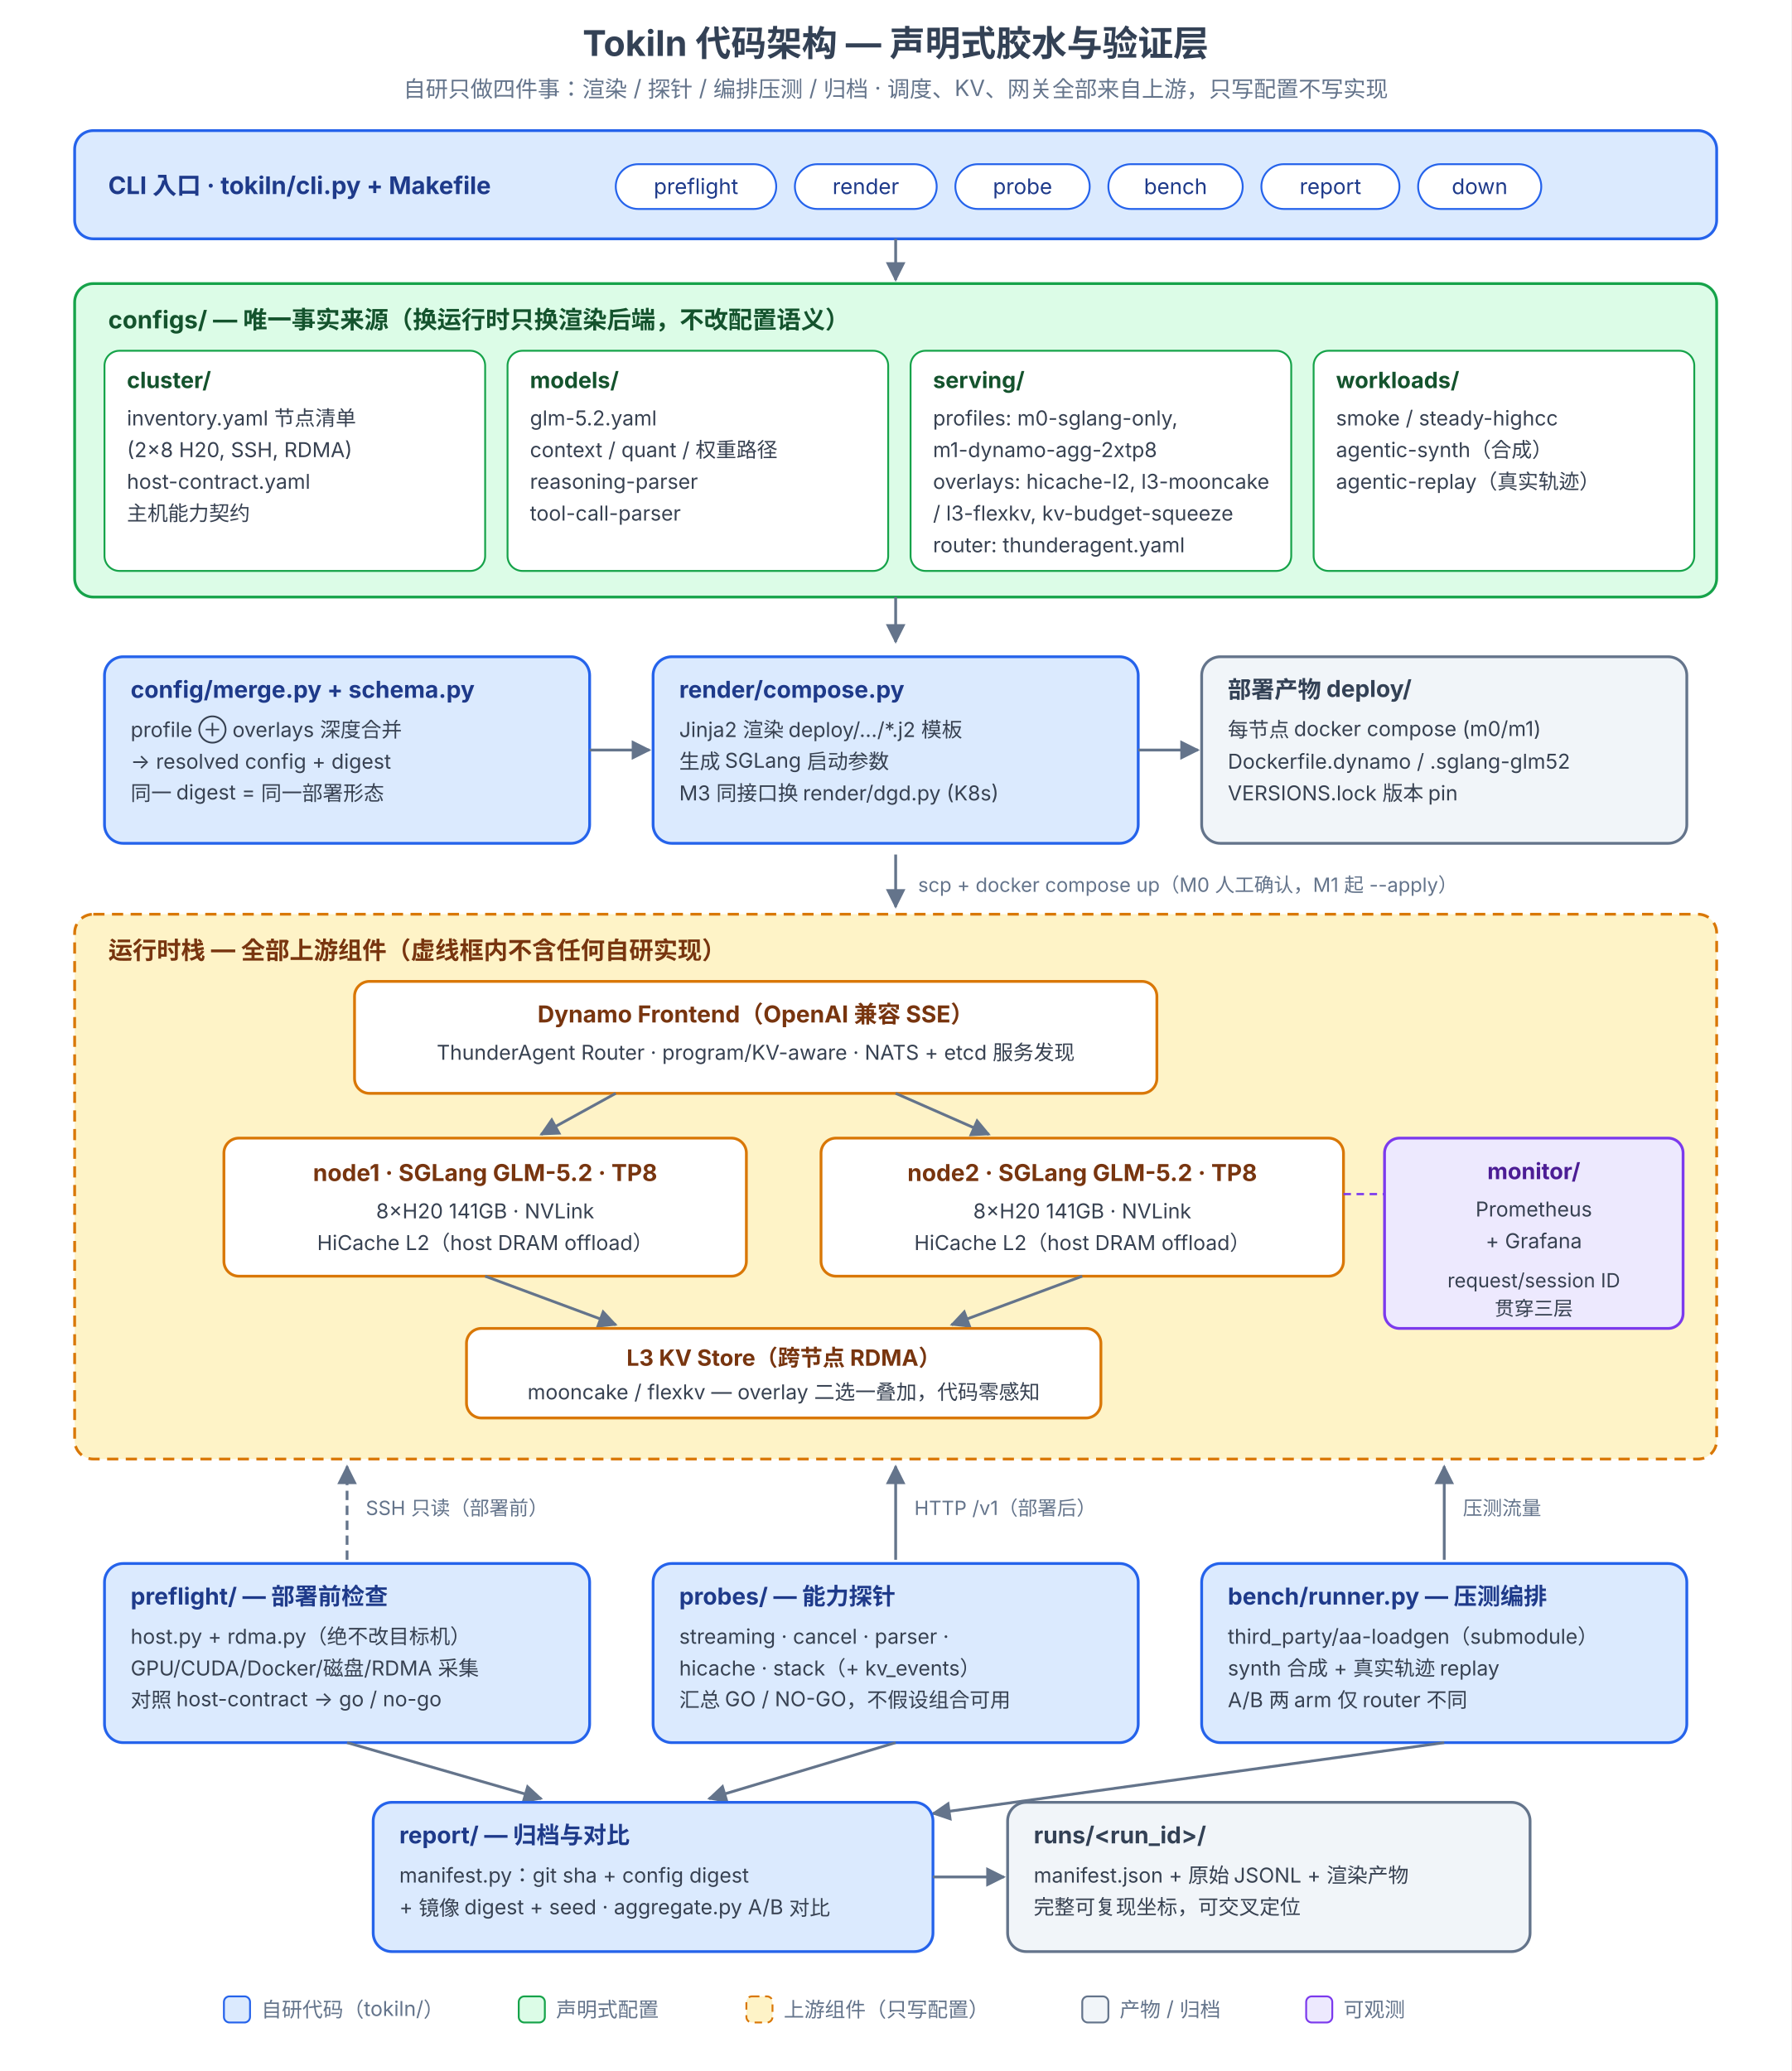
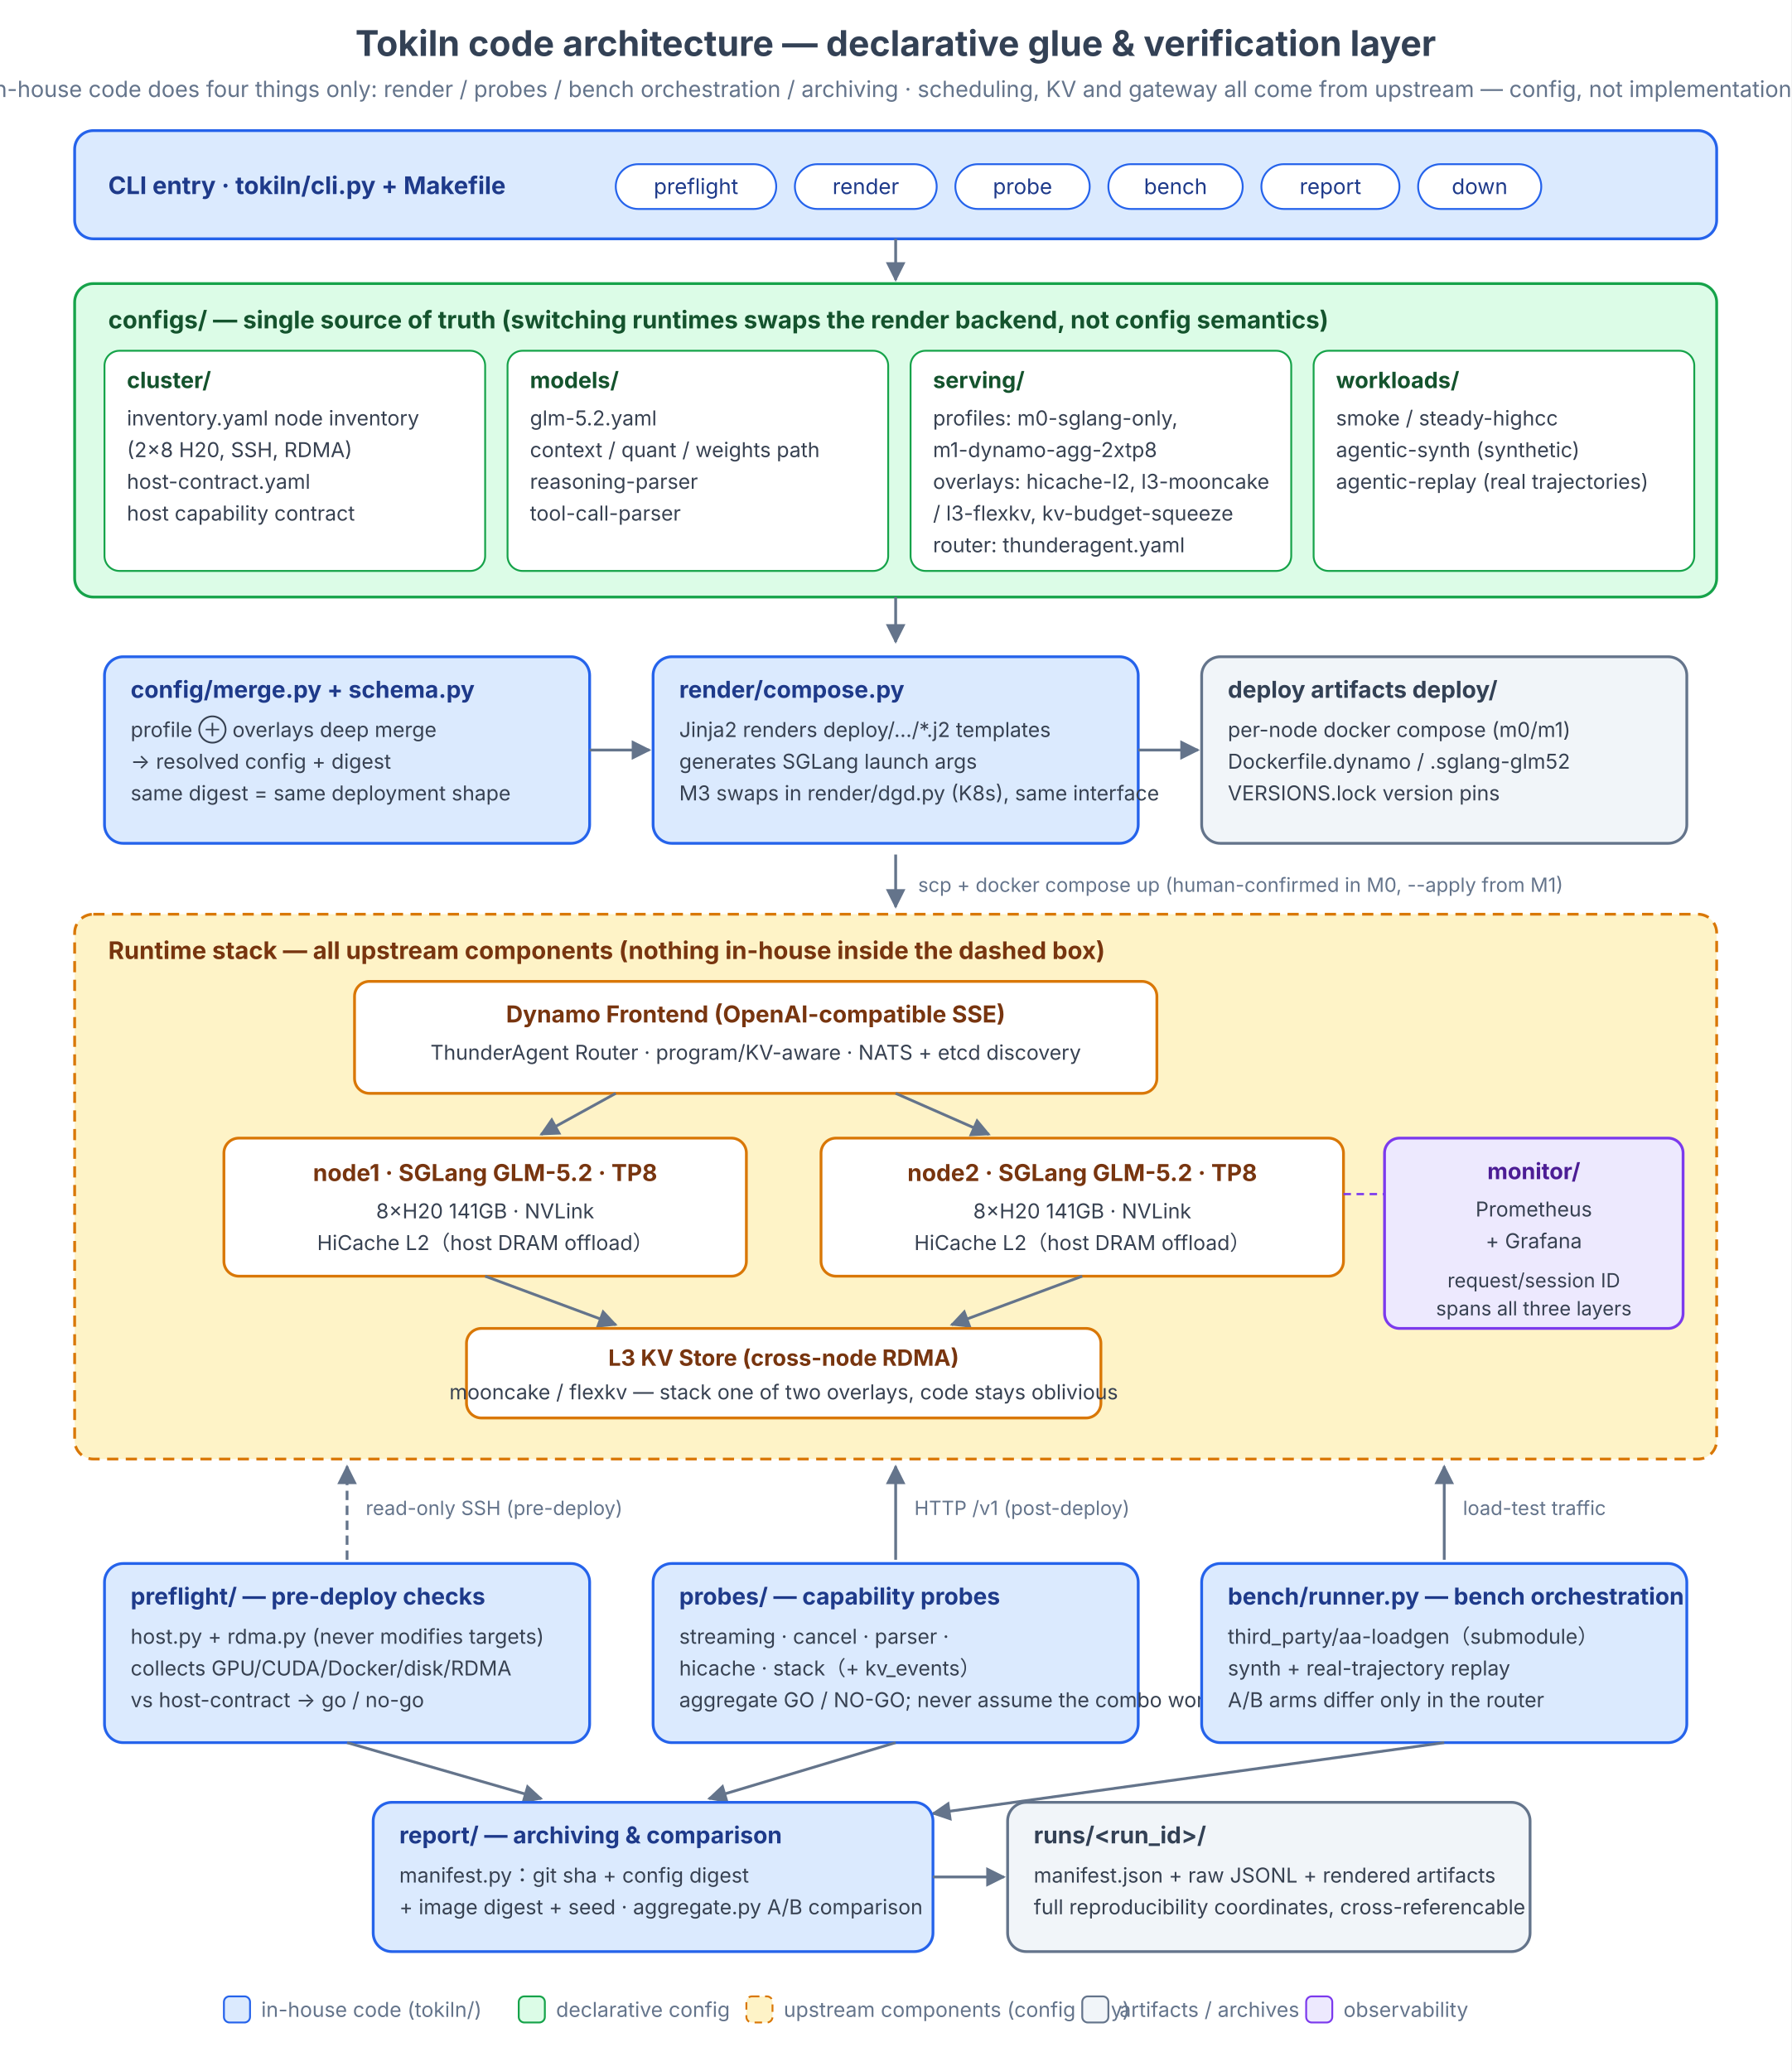
<svg xmlns="http://www.w3.org/2000/svg" viewBox="0 0 960 1110" width="960" height="1110" font-family="system-ui, -apple-system, 'PingFang SC', 'Microsoft YaHei', sans-serif">
  <defs>
    <marker id="arr" viewBox="0 0 10 10" refX="9" refY="5" markerWidth="7" markerHeight="7" orient="auto-start-reverse">
      <path d="M0,0 L10,5 L0,10 z" fill="#64748b" />
    </marker>
  </defs>
  <rect x="0" y="0" width="960" height="1110" fill="#ffffff" />
-   <text x="480" y="30" text-anchor="middle" font-size="19" font-weight="700" fill="#334155">Tokiln 代码架构 — 声明式胶水与验证层</text>
-   <text x="480" y="52" text-anchor="middle" font-size="12" fill="#64748b">自研只做四件事：渲染 / 探针 / 编排压测 / 归档 · 调度、KV、网关全部来自上游，只写配置不写实现</text>
+   <text x="480" y="30" text-anchor="middle" font-size="19" font-weight="700" fill="#334155">Tokiln code architecture — declarative glue &amp; verification layer</text>
+   <text x="480" y="52" text-anchor="middle" font-size="12" fill="#64748b">In-house code does four things only: render / probes / bench orchestration / archiving · scheduling, KV and gateway all come from upstream — config, not implementations</text>
  <rect x="40" y="70" width="880" height="58" rx="10" fill="#dbeafe" stroke="#2563eb" stroke-width="1.5" />
-   <text x="58" y="104" font-size="13" font-weight="700" fill="#1e3a8a">CLI 入口 · tokiln/cli.py + Makefile</text>
+   <text x="58" y="104" font-size="13" font-weight="700" fill="#1e3a8a">CLI entry · tokiln/cli.py + Makefile</text>
  <g font-size="11.5" fill="#1e3a8a" text-anchor="middle">
    <rect x="330" y="88" width="86" height="24" rx="12" fill="#fff" stroke="#2563eb" />
    <text x="373" y="104">preflight</text>
    <rect x="426" y="88" width="76" height="24" rx="12" fill="#fff" stroke="#2563eb" />
    <text x="464" y="104">render</text>
    <rect x="512" y="88" width="72" height="24" rx="12" fill="#fff" stroke="#2563eb" />
    <text x="548" y="104">probe</text>
    <rect x="594" y="88" width="72" height="24" rx="12" fill="#fff" stroke="#2563eb" />
    <text x="630" y="104">bench</text>
    <rect x="676" y="88" width="74" height="24" rx="12" fill="#fff" stroke="#2563eb" />
    <text x="713" y="104">report</text>
    <rect x="760" y="88" width="66" height="24" rx="12" fill="#fff" stroke="#2563eb" />
    <text x="793" y="104">down</text>
  </g>
  <line x1="480" y1="128" x2="480" y2="150" stroke="#64748b" stroke-width="1.5" marker-end="url(#arr)" />
  <rect x="40" y="152" width="880" height="168" rx="10" fill="#dcfce7" stroke="#16a34a" stroke-width="1.5" />
-   <text x="58" y="176" font-size="13" font-weight="700" fill="#14532d">configs/ — 唯一事实来源（换运行时只换渲染后端，不改配置语义）</text>
+   <text x="58" y="176" font-size="13" font-weight="700" fill="#14532d">configs/ — single source of truth (switching runtimes swaps the render backend, not config semantics)</text>
  <g>
    <rect x="56" y="188" width="204" height="118" rx="8" fill="#fff" stroke="#16a34a" />
    <text x="68" y="208" font-size="12" font-weight="700" fill="#14532d">cluster/</text>
-     <text x="68" y="228" font-size="11" fill="#374151">inventory.yaml 节点清单</text>
+     <text x="68" y="228" font-size="11" fill="#374151">inventory.yaml node inventory</text>
    <text x="68" y="245" font-size="11" fill="#374151">(2×8 H20, SSH, RDMA)</text>
    <text x="68" y="262" font-size="11" fill="#374151">host-contract.yaml</text>
-     <text x="68" y="279" font-size="11" fill="#374151">主机能力契约</text>
+     <text x="68" y="279" font-size="11" fill="#374151">host capability contract</text>
  </g>
  <g>
    <rect x="272" y="188" width="204" height="118" rx="8" fill="#fff" stroke="#16a34a" />
    <text x="284" y="208" font-size="12" font-weight="700" fill="#14532d">models/</text>
    <text x="284" y="228" font-size="11" fill="#374151">glm-5.2.yaml</text>
-     <text x="284" y="245" font-size="11" fill="#374151">context / quant / 权重路径</text>
+     <text x="284" y="245" font-size="11" fill="#374151">context / quant / weights path</text>
    <text x="284" y="262" font-size="11" fill="#374151">reasoning-parser</text>
    <text x="284" y="279" font-size="11" fill="#374151">tool-call-parser</text>
  </g>
  <g>
    <rect x="488" y="188" width="204" height="118" rx="8" fill="#fff" stroke="#16a34a" />
    <text x="500" y="208" font-size="12" font-weight="700" fill="#14532d">serving/</text>
    <text x="500" y="228" font-size="11" fill="#374151">profiles: m0-sglang-only,</text>
    <text x="500" y="245" font-size="11" fill="#374151">m1-dynamo-agg-2xtp8</text>
    <text x="500" y="262" font-size="11" fill="#374151">overlays: hicache-l2, l3-mooncake</text>
    <text x="500" y="279" font-size="11" fill="#374151">/ l3-flexkv, kv-budget-squeeze</text>
    <text x="500" y="296" font-size="11" fill="#374151">router: thunderagent.yaml</text>
  </g>
  <g>
    <rect x="704" y="188" width="204" height="118" rx="8" fill="#fff" stroke="#16a34a" />
    <text x="716" y="208" font-size="12" font-weight="700" fill="#14532d">workloads/</text>
    <text x="716" y="228" font-size="11" fill="#374151">smoke / steady-highcc</text>
-     <text x="716" y="245" font-size="11" fill="#374151">agentic-synth（合成）</text>
-     <text x="716" y="262" font-size="11" fill="#374151">agentic-replay（真实轨迹）</text>
+     <text x="716" y="245" font-size="11" fill="#374151">agentic-synth (synthetic)</text>
+     <text x="716" y="262" font-size="11" fill="#374151">agentic-replay (real trajectories)</text>
  </g>
  <line x1="480" y1="320" x2="480" y2="344" stroke="#64748b" stroke-width="1.5" marker-end="url(#arr)" />
  <g>
    <rect x="56" y="352" width="260" height="100" rx="10" fill="#dbeafe" stroke="#2563eb" stroke-width="1.5" />
    <text x="70" y="374" font-size="12.5" font-weight="700" fill="#1e3a8a">config/merge.py + schema.py</text>
-     <text x="70" y="395" font-size="11" fill="#374151">profile ⊕ overlays 深度合并</text>
+     <text x="70" y="395" font-size="11" fill="#374151">profile ⊕ overlays deep merge</text>
    <text x="70" y="412" font-size="11" fill="#374151">→ resolved config + digest</text>
-     <text x="70" y="429" font-size="11" fill="#374151">同一 digest = 同一部署形态</text>
+     <text x="70" y="429" font-size="11" fill="#374151">same digest = same deployment shape</text>
  </g>
  <line x1="316" y1="402" x2="348" y2="402" stroke="#64748b" stroke-width="1.5" marker-end="url(#arr)" />
  <g>
    <rect x="350" y="352" width="260" height="100" rx="10" fill="#dbeafe" stroke="#2563eb" stroke-width="1.5" />
    <text x="364" y="374" font-size="12.5" font-weight="700" fill="#1e3a8a">render/compose.py</text>
-     <text x="364" y="395" font-size="11" fill="#374151">Jinja2 渲染 deploy/…/*.j2 模板</text>
-     <text x="364" y="412" font-size="11" fill="#374151">生成 SGLang 启动参数</text>
-     <text x="364" y="429" font-size="11" fill="#374151">M3 同接口换 render/dgd.py (K8s)</text>
+     <text x="364" y="395" font-size="11" fill="#374151">Jinja2 renders deploy/…/*.j2 templates</text>
+     <text x="364" y="412" font-size="11" fill="#374151">generates SGLang launch args</text>
+     <text x="364" y="429" font-size="11" fill="#374151">M3 swaps in render/dgd.py (K8s), same interface</text>
  </g>
  <line x1="610" y1="402" x2="642" y2="402" stroke="#64748b" stroke-width="1.5" marker-end="url(#arr)" />
  <g>
    <rect x="644" y="352" width="260" height="100" rx="10" fill="#f1f5f9" stroke="#64748b" stroke-width="1.5" />
-     <text x="658" y="374" font-size="12.5" font-weight="700" fill="#334155">部署产物 deploy/</text>
-     <text x="658" y="395" font-size="11" fill="#374151">每节点 docker compose (m0/m1)</text>
+     <text x="658" y="374" font-size="12.5" font-weight="700" fill="#334155">deploy artifacts deploy/</text>
+     <text x="658" y="395" font-size="11" fill="#374151">per-node docker compose (m0/m1)</text>
    <text x="658" y="412" font-size="11" fill="#374151">Dockerfile.dynamo / .sglang-glm52</text>
-     <text x="658" y="429" font-size="11" fill="#374151">VERSIONS.lock 版本 pin</text>
+     <text x="658" y="429" font-size="11" fill="#374151">VERSIONS.lock version pins</text>
  </g>
  <line x1="480" y1="458" x2="480" y2="486" stroke="#64748b" stroke-width="1.5" marker-end="url(#arr)" />
-   <text x="492" y="478" font-size="10.5" fill="#64748b">scp + docker compose up（M0 人工确认，M1 起 --apply）</text>
+   <text x="492" y="478" font-size="10.5" fill="#64748b">scp + docker compose up (human-confirmed in M0, --apply from M1)</text>
  <rect x="40" y="490" width="880" height="292" rx="10" fill="#fef3c7" stroke="#d97706" stroke-width="1.5" stroke-dasharray="6 4" />
-   <text x="58" y="514" font-size="13" font-weight="700" fill="#78350f">运行时栈 — 全部上游组件（虚线框内不含任何自研实现）</text>
+   <text x="58" y="514" font-size="13" font-weight="700" fill="#78350f">Runtime stack — all upstream components (nothing in-house inside the dashed box)</text>
  <rect x="190" y="526" width="430" height="60" rx="8" fill="#fff" stroke="#d97706" stroke-width="1.5" />
-   <text x="405" y="548" text-anchor="middle" font-size="12.5" font-weight="700" fill="#78350f">Dynamo Frontend（OpenAI 兼容 SSE）</text>
-   <text x="405" y="568" text-anchor="middle" font-size="11" fill="#374151">ThunderAgent Router · program/KV-aware · NATS + etcd 服务发现</text>
+   <text x="405" y="548" text-anchor="middle" font-size="12.5" font-weight="700" fill="#78350f">Dynamo Frontend (OpenAI-compatible SSE)</text>
+   <text x="405" y="568" text-anchor="middle" font-size="11" fill="#374151">ThunderAgent Router · program/KV-aware · NATS + etcd discovery</text>
  <line x1="330" y1="586" x2="290" y2="608" stroke="#64748b" stroke-width="1.5" marker-end="url(#arr)" />
  <line x1="480" y1="586" x2="530" y2="608" stroke="#64748b" stroke-width="1.5" marker-end="url(#arr)" />
  <g>
    <rect x="120" y="610" width="280" height="74" rx="8" fill="#fff" stroke="#d97706" stroke-width="1.5" />
    <text x="260" y="633" text-anchor="middle" font-size="12.5" font-weight="700" fill="#78350f">node1 · SGLang GLM-5.2 · TP8</text>
    <text x="260" y="653" text-anchor="middle" font-size="11" fill="#374151">8×H20 141GB · NVLink</text>
    <text x="260" y="670" text-anchor="middle" font-size="11" fill="#374151">HiCache L2（host DRAM offload）</text>
  </g>
  <g>
    <rect x="440" y="610" width="280" height="74" rx="8" fill="#fff" stroke="#d97706" stroke-width="1.5" />
    <text x="580" y="633" text-anchor="middle" font-size="12.5" font-weight="700" fill="#78350f">node2 · SGLang GLM-5.2 · TP8</text>
    <text x="580" y="653" text-anchor="middle" font-size="11" fill="#374151">8×H20 141GB · NVLink</text>
    <text x="580" y="670" text-anchor="middle" font-size="11" fill="#374151">HiCache L2（host DRAM offload）</text>
  </g>
  <line x1="260" y1="684" x2="330" y2="710" stroke="#64748b" stroke-width="1.5" marker-end="url(#arr)" />
  <line x1="580" y1="684" x2="510" y2="710" stroke="#64748b" stroke-width="1.5" marker-end="url(#arr)" />
  <rect x="250" y="712" width="340" height="48" rx="8" fill="#fff" stroke="#d97706" stroke-width="1.5" />
-   <text x="420" y="732" text-anchor="middle" font-size="12" font-weight="700" fill="#78350f">L3 KV Store（跨节点 RDMA）</text>
-   <text x="420" y="750" text-anchor="middle" font-size="11" fill="#374151">mooncake / flexkv — overlay 二选一叠加，代码零感知</text>
+   <text x="420" y="732" text-anchor="middle" font-size="12" font-weight="700" fill="#78350f">L3 KV Store (cross-node RDMA)</text>
+   <text x="420" y="750" text-anchor="middle" font-size="11" fill="#374151">mooncake / flexkv — stack one of two overlays, code stays oblivious</text>
  <g>
    <rect x="742" y="610" width="160" height="102" rx="8" fill="#ede9fe" stroke="#7c3aed" stroke-width="1.5" />
    <text x="822" y="632" text-anchor="middle" font-size="12" font-weight="700" fill="#4c1d95">monitor/</text>
    <text x="822" y="652" text-anchor="middle" font-size="11" fill="#374151">Prometheus</text>
    <text x="822" y="669" text-anchor="middle" font-size="11" fill="#374151">+ Grafana</text>
    <text x="822" y="690" text-anchor="middle" font-size="10.5" fill="#374151">request/session ID</text>
-     <text x="822" y="705" text-anchor="middle" font-size="10.5" fill="#374151">贯穿三层</text>
+     <text x="822" y="705" text-anchor="middle" font-size="10.5" fill="#374151">spans all three layers</text>
  </g>
  <line x1="720" y1="640" x2="742" y2="640" stroke="#7c3aed" stroke-width="1.2" stroke-dasharray="4 3" />
  <line x1="186" y1="836" x2="186" y2="786" stroke="#64748b" stroke-width="1.5" stroke-dasharray="5 3" marker-end="url(#arr)" />
-   <text x="196" y="812" font-size="10.5" fill="#64748b">SSH 只读（部署前）</text>
+   <text x="196" y="812" font-size="10.5" fill="#64748b">read-only SSH (pre-deploy)</text>
  <line x1="480" y1="836" x2="480" y2="786" stroke="#64748b" stroke-width="1.5" marker-end="url(#arr)" />
-   <text x="490" y="812" font-size="10.5" fill="#64748b">HTTP /v1（部署后）</text>
+   <text x="490" y="812" font-size="10.5" fill="#64748b">HTTP /v1 (post-deploy)</text>
  <line x1="774" y1="836" x2="774" y2="786" stroke="#64748b" stroke-width="1.5" marker-end="url(#arr)" />
-   <text x="784" y="812" font-size="10.5" fill="#64748b">压测流量</text>
+   <text x="784" y="812" font-size="10.5" fill="#64748b">load-test traffic</text>
  <g>
    <rect x="56" y="838" width="260" height="96" rx="10" fill="#dbeafe" stroke="#2563eb" stroke-width="1.5" />
-     <text x="70" y="860" font-size="12.5" font-weight="700" fill="#1e3a8a">preflight/ — 部署前检查</text>
-     <text x="70" y="881" font-size="11" fill="#374151">host.py + rdma.py（绝不改目标机）</text>
-     <text x="70" y="898" font-size="11" fill="#374151">GPU/CUDA/Docker/磁盘/RDMA 采集</text>
-     <text x="70" y="915" font-size="11" fill="#374151">对照 host-contract → go / no-go</text>
+     <text x="70" y="860" font-size="12.5" font-weight="700" fill="#1e3a8a">preflight/ — pre-deploy checks</text>
+     <text x="70" y="881" font-size="11" fill="#374151">host.py + rdma.py (never modifies targets)</text>
+     <text x="70" y="898" font-size="11" fill="#374151">collects GPU/CUDA/Docker/disk/RDMA</text>
+     <text x="70" y="915" font-size="11" fill="#374151">vs host-contract → go / no-go</text>
  </g>
  <g>
    <rect x="350" y="838" width="260" height="96" rx="10" fill="#dbeafe" stroke="#2563eb" stroke-width="1.5" />
-     <text x="364" y="860" font-size="12.5" font-weight="700" fill="#1e3a8a">probes/ — 能力探针</text>
+     <text x="364" y="860" font-size="12.5" font-weight="700" fill="#1e3a8a">probes/ — capability probes</text>
    <text x="364" y="881" font-size="11" fill="#374151">streaming · cancel · parser ·</text>
    <text x="364" y="898" font-size="11" fill="#374151">hicache · stack（+ kv_events）</text>
-     <text x="364" y="915" font-size="11" fill="#374151">汇总 GO / NO-GO，不假设组合可用</text>
+     <text x="364" y="915" font-size="11" fill="#374151">aggregate GO / NO-GO; never assume the combo works</text>
  </g>
  <g>
    <rect x="644" y="838" width="260" height="96" rx="10" fill="#dbeafe" stroke="#2563eb" stroke-width="1.5" />
-     <text x="658" y="860" font-size="12.5" font-weight="700" fill="#1e3a8a">bench/runner.py — 压测编排</text>
+     <text x="658" y="860" font-size="12.5" font-weight="700" fill="#1e3a8a">bench/runner.py — bench orchestration</text>
    <text x="658" y="881" font-size="11" fill="#374151">third_party/aa-loadgen（submodule）</text>
-     <text x="658" y="898" font-size="11" fill="#374151">synth 合成 + 真实轨迹 replay</text>
-     <text x="658" y="915" font-size="11" fill="#374151">A/B 两 arm 仅 router 不同</text>
+     <text x="658" y="898" font-size="11" fill="#374151">synth + real-trajectory replay</text>
+     <text x="658" y="915" font-size="11" fill="#374151">A/B arms differ only in the router</text>
  </g>
  <line x1="186" y1="934" x2="290" y2="964" stroke="#64748b" stroke-width="1.5" marker-end="url(#arr)" />
  <line x1="480" y1="934" x2="380" y2="964" stroke="#64748b" stroke-width="1.5" marker-end="url(#arr)" />
  <line x1="774" y1="934" x2="500" y2="972" stroke="#64748b" stroke-width="1.5" marker-end="url(#arr)" />
  <g>
    <rect x="200" y="966" width="300" height="80" rx="10" fill="#dbeafe" stroke="#2563eb" stroke-width="1.5" />
-     <text x="214" y="988" font-size="12.5" font-weight="700" fill="#1e3a8a">report/ — 归档与对比</text>
+     <text x="214" y="988" font-size="12.5" font-weight="700" fill="#1e3a8a">report/ — archiving &amp; comparison</text>
    <text x="214" y="1009" font-size="11" fill="#374151">manifest.py：git sha + config digest</text>
-     <text x="214" y="1026" font-size="11" fill="#374151">+ 镜像 digest + seed · aggregate.py A/B 对比</text>
+     <text x="214" y="1026" font-size="11" fill="#374151">+ image digest + seed · aggregate.py A/B comparison</text>
  </g>
  <line x1="500" y1="1006" x2="538" y2="1006" stroke="#64748b" stroke-width="1.5" marker-end="url(#arr)" />
  <g>
    <rect x="540" y="966" width="280" height="80" rx="10" fill="#f1f5f9" stroke="#64748b" stroke-width="1.5" />
    <text x="554" y="988" font-size="12.5" font-weight="700" fill="#334155">runs/&lt;run_id&gt;/</text>
-     <text x="554" y="1009" font-size="11" fill="#374151">manifest.json + 原始 JSONL + 渲染产物</text>
-     <text x="554" y="1026" font-size="11" fill="#374151">完整可复现坐标，可交叉定位</text>
+     <text x="554" y="1009" font-size="11" fill="#374151">manifest.json + raw JSONL + rendered artifacts</text>
+     <text x="554" y="1026" font-size="11" fill="#374151">full reproducibility coordinates, cross-referencable</text>
  </g>
  <g font-size="11" fill="#64748b">
    <rect x="120" y="1070" width="14" height="14" rx="3" fill="#dbeafe" stroke="#2563eb" />
-     <text x="140" y="1081">自研代码（tokiln/）</text>
+     <text x="140" y="1081">in-house code (tokiln/)</text>
    <rect x="278" y="1070" width="14" height="14" rx="3" fill="#dcfce7" stroke="#16a34a" />
-     <text x="298" y="1081">声明式配置</text>
+     <text x="298" y="1081">declarative config</text>
    <rect x="400" y="1070" width="14" height="14" rx="3" fill="#fef3c7" stroke="#d97706" stroke-dasharray="4 3" />
-     <text x="420" y="1081">上游组件（只写配置）</text>
+     <text x="420" y="1081">upstream components (config only)</text>
    <rect x="580" y="1070" width="14" height="14" rx="3" fill="#f1f5f9" stroke="#64748b" />
-     <text x="600" y="1081">产物 / 归档</text>
+     <text x="600" y="1081">artifacts / archives</text>
    <rect x="700" y="1070" width="14" height="14" rx="3" fill="#ede9fe" stroke="#7c3aed" />
-     <text x="720" y="1081">可观测</text>
+     <text x="720" y="1081">observability</text>
  </g>
</svg>
